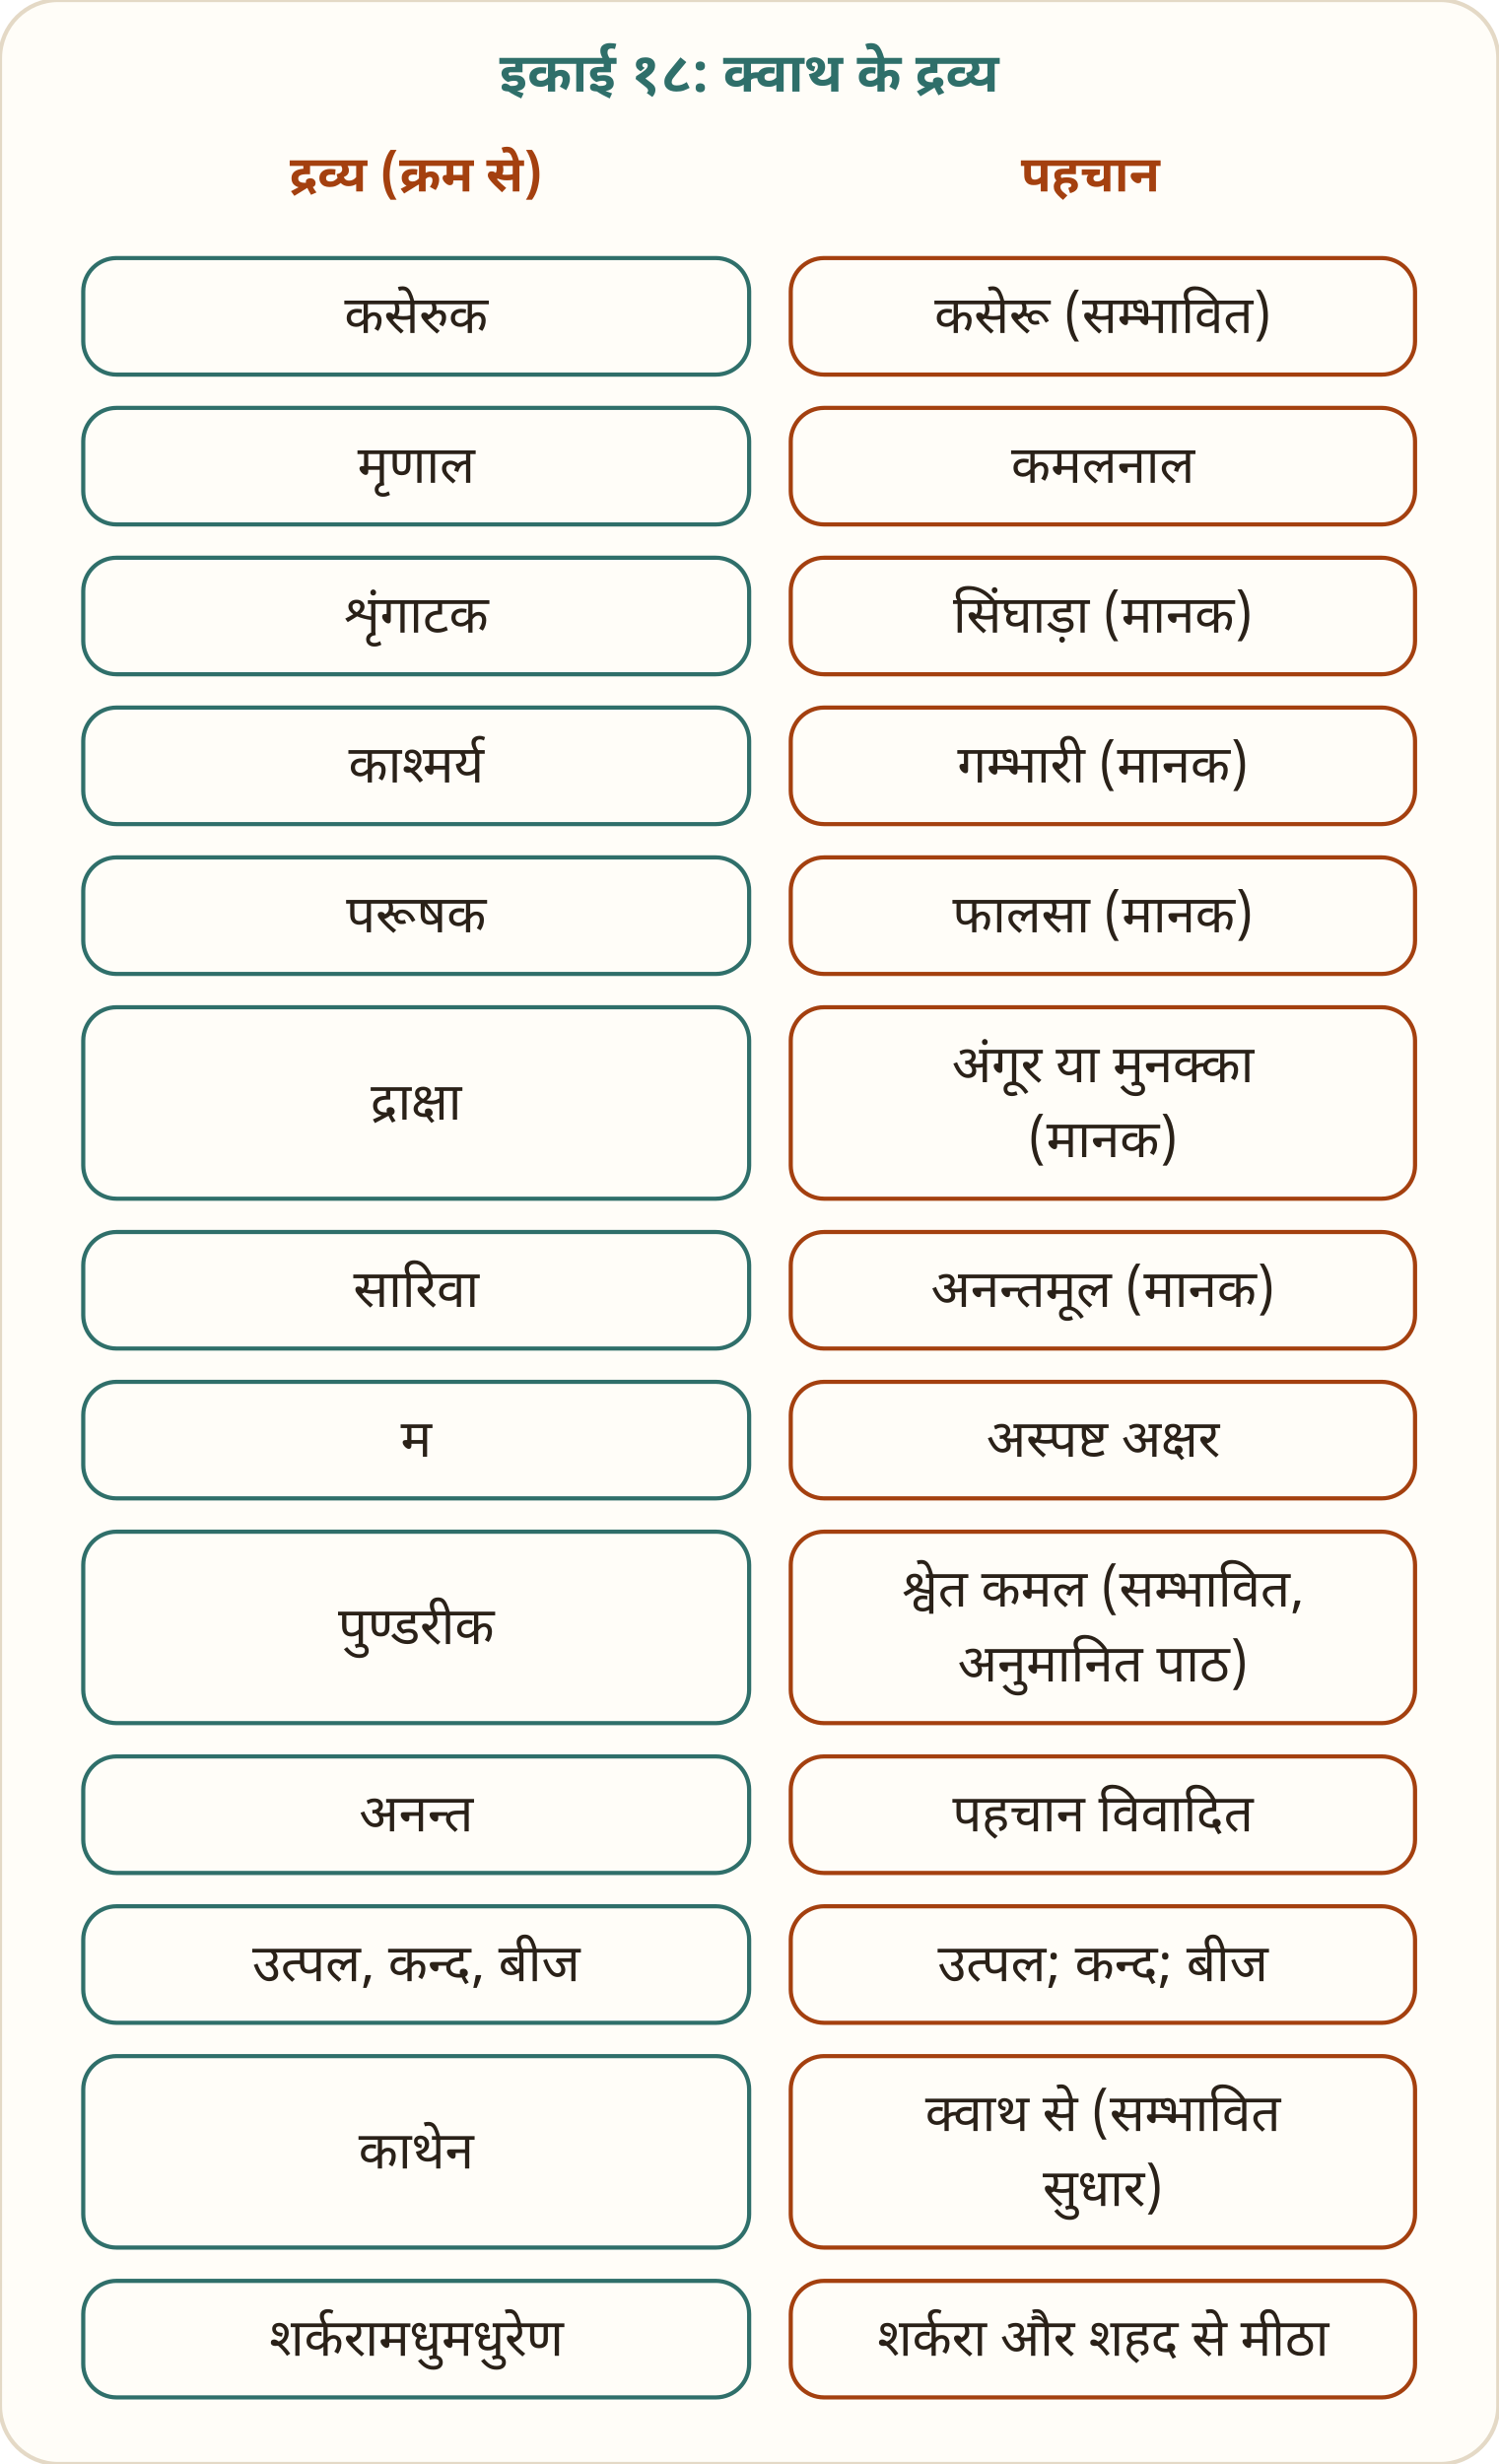
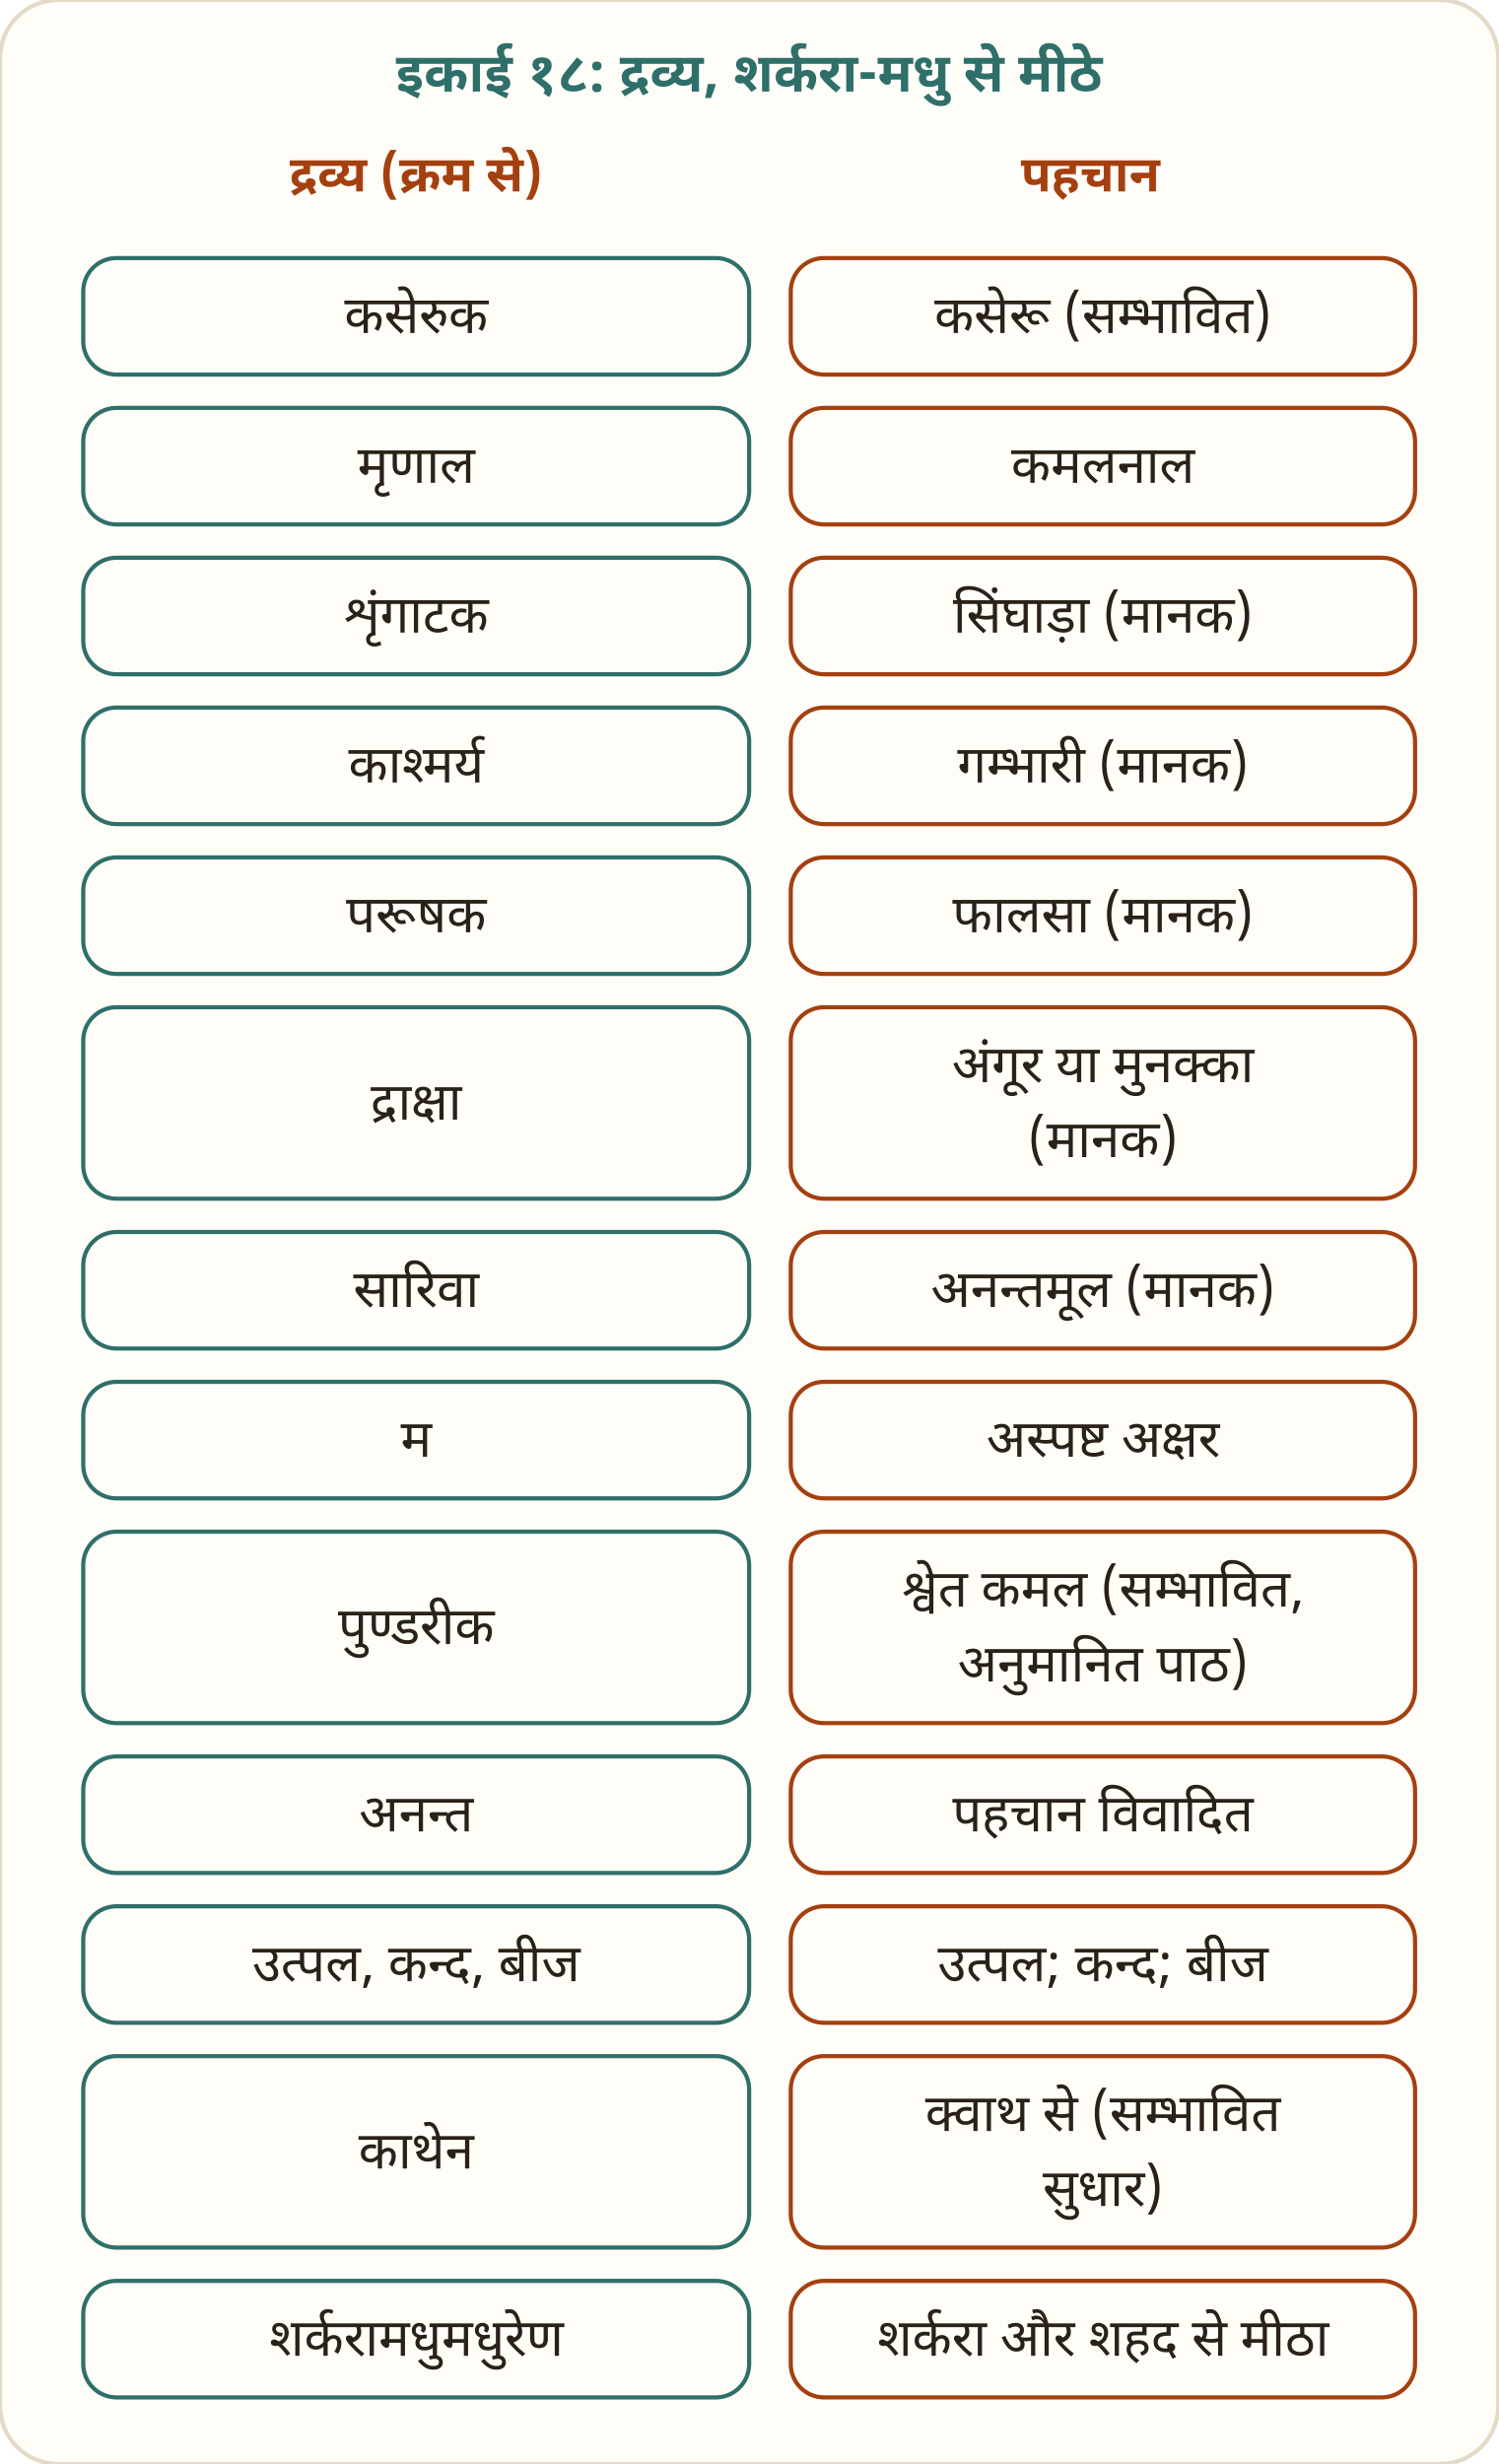
<svg xmlns="http://www.w3.org/2000/svg" viewBox="0 0 360 592" role="img">
  <rect width="360" height="592" rx="14" fill="#fffdf8" stroke="#e4d9c6" />
-   <text x="180" y="22" font-family="'Noto Sans Devanagari','Mukta','Nirmala UI','Mangal',sans-serif" font-size="13" font-weight="700" fill="#2f6f6a" text-anchor="middle">इकाई १८: क्वाथ के द्रव्य</text>
+   <text x="180" y="22" font-family="'Noto Sans Devanagari','Mukta','Nirmala UI','Mangal',sans-serif" font-size="13" font-weight="700" fill="#2f6f6a" text-anchor="middle">इकाई १८: द्रव्य, शर्करा-मधु से मीठे</text>
  <text x="100" y="46" font-family="'Noto Sans Devanagari','Mukta','Nirmala UI','Mangal',sans-serif" font-size="12" font-weight="700" fill="#a4400f" text-anchor="middle">द्रव्य (क्रम से)</text>
  <text x="262" y="46" font-family="'Noto Sans Devanagari','Mukta','Nirmala UI','Mangal',sans-serif" font-size="12" font-weight="700" fill="#a4400f" text-anchor="middle">पहचान</text>
  <rect x="20" y="62" width="160" height="28" rx="8" fill="#fffdf8" stroke="#2f6f6a" />
  <text x="100.0" y="80.0" font-family="'Noto Sans Devanagari','Mukta','Nirmala UI','Mangal',sans-serif" font-size="12.5" font-weight="500" fill="#2a2118" text-anchor="middle">कसेरुक</text>
  <rect x="190" y="62" width="150" height="28" rx="8" fill="#fffdf8" stroke="#a4400f" />
  <text x="265.0" y="80.0" font-family="'Noto Sans Devanagari','Mukta','Nirmala UI','Mangal',sans-serif" font-size="12.5" font-weight="500" fill="#2a2118" text-anchor="middle">कसेरू (सम्भावित)</text>
  <rect x="20" y="98" width="160" height="28" rx="8" fill="#fffdf8" stroke="#2f6f6a" />
  <text x="100.0" y="116.0" font-family="'Noto Sans Devanagari','Mukta','Nirmala UI','Mangal',sans-serif" font-size="12.5" font-weight="500" fill="#2a2118" text-anchor="middle">मृणाल</text>
  <rect x="190" y="98" width="150" height="28" rx="8" fill="#fffdf8" stroke="#a4400f" />
  <text x="265.0" y="116.0" font-family="'Noto Sans Devanagari','Mukta','Nirmala UI','Mangal',sans-serif" font-size="12.5" font-weight="500" fill="#2a2118" text-anchor="middle">कमलनाल</text>
  <rect x="20" y="134" width="160" height="28" rx="8" fill="#fffdf8" stroke="#2f6f6a" />
  <text x="100.0" y="152.0" font-family="'Noto Sans Devanagari','Mukta','Nirmala UI','Mangal',sans-serif" font-size="12.5" font-weight="500" fill="#2a2118" text-anchor="middle">शृंगाटक</text>
  <rect x="190" y="134" width="150" height="28" rx="8" fill="#fffdf8" stroke="#a4400f" />
  <text x="265.0" y="152.0" font-family="'Noto Sans Devanagari','Mukta','Nirmala UI','Mangal',sans-serif" font-size="12.5" font-weight="500" fill="#2a2118" text-anchor="middle">सिंघाड़ा (मानक)</text>
  <rect x="20" y="170" width="160" height="28" rx="8" fill="#fffdf8" stroke="#2f6f6a" />
  <text x="100.0" y="188.0" font-family="'Noto Sans Devanagari','Mukta','Nirmala UI','Mangal',sans-serif" font-size="12.5" font-weight="500" fill="#2a2118" text-anchor="middle">काश्मर्य</text>
  <rect x="190" y="170" width="150" height="28" rx="8" fill="#fffdf8" stroke="#a4400f" />
  <text x="265.0" y="188.0" font-family="'Noto Sans Devanagari','Mukta','Nirmala UI','Mangal',sans-serif" font-size="12.5" font-weight="500" fill="#2a2118" text-anchor="middle">गम्भारी (मानक)</text>
  <rect x="20" y="206" width="160" height="28" rx="8" fill="#fffdf8" stroke="#2f6f6a" />
  <text x="100.0" y="224.0" font-family="'Noto Sans Devanagari','Mukta','Nirmala UI','Mangal',sans-serif" font-size="12.5" font-weight="500" fill="#2a2118" text-anchor="middle">परूषक</text>
  <rect x="190" y="206" width="150" height="28" rx="8" fill="#fffdf8" stroke="#a4400f" />
  <text x="265.0" y="224.0" font-family="'Noto Sans Devanagari','Mukta','Nirmala UI','Mangal',sans-serif" font-size="12.5" font-weight="500" fill="#2a2118" text-anchor="middle">फालसा (मानक)</text>
  <rect x="20" y="242" width="160" height="46" rx="8" fill="#fffdf8" stroke="#2f6f6a" />
  <text x="100.0" y="269.0" font-family="'Noto Sans Devanagari','Mukta','Nirmala UI','Mangal',sans-serif" font-size="12.5" font-weight="500" fill="#2a2118" text-anchor="middle">द्राक्षा</text>
  <rect x="190" y="242" width="150" height="46" rx="8" fill="#fffdf8" stroke="#a4400f" />
  <text x="265.0" y="260.0" font-family="'Noto Sans Devanagari','Mukta','Nirmala UI','Mangal',sans-serif" font-size="12.5" font-weight="500" fill="#2a2118" text-anchor="middle">अंगूर या मुनक्का</text>
  <text x="265.0" y="278.0" font-family="'Noto Sans Devanagari','Mukta','Nirmala UI','Mangal',sans-serif" font-size="12.5" font-weight="500" fill="#2a2118" text-anchor="middle">(मानक)</text>
  <rect x="20" y="296" width="160" height="28" rx="8" fill="#fffdf8" stroke="#2f6f6a" />
  <text x="100.0" y="314.0" font-family="'Noto Sans Devanagari','Mukta','Nirmala UI','Mangal',sans-serif" font-size="12.5" font-weight="500" fill="#2a2118" text-anchor="middle">सारिवा</text>
  <rect x="190" y="296" width="150" height="28" rx="8" fill="#fffdf8" stroke="#a4400f" />
  <text x="265.0" y="314.0" font-family="'Noto Sans Devanagari','Mukta','Nirmala UI','Mangal',sans-serif" font-size="12.5" font-weight="500" fill="#2a2118" text-anchor="middle">अनन्तमूल (मानक)</text>
  <rect x="20" y="332" width="160" height="28" rx="8" fill="#fffdf8" stroke="#2f6f6a" />
  <text x="100.0" y="350.0" font-family="'Noto Sans Devanagari','Mukta','Nirmala UI','Mangal',sans-serif" font-size="12.5" font-weight="500" fill="#2a2118" text-anchor="middle">म</text>
  <rect x="190" y="332" width="150" height="28" rx="8" fill="#fffdf8" stroke="#a4400f" />
  <text x="265.0" y="350.0" font-family="'Noto Sans Devanagari','Mukta','Nirmala UI','Mangal',sans-serif" font-size="12.5" font-weight="500" fill="#2a2118" text-anchor="middle">अस्पष्ट अक्षर</text>
  <rect x="20" y="368" width="160" height="46" rx="8" fill="#fffdf8" stroke="#2f6f6a" />
  <text x="100.0" y="395.0" font-family="'Noto Sans Devanagari','Mukta','Nirmala UI','Mangal',sans-serif" font-size="12.5" font-weight="500" fill="#2a2118" text-anchor="middle">पुण्डरीक</text>
  <rect x="190" y="368" width="150" height="46" rx="8" fill="#fffdf8" stroke="#a4400f" />
  <text x="265.0" y="386.0" font-family="'Noto Sans Devanagari','Mukta','Nirmala UI','Mangal',sans-serif" font-size="12.5" font-weight="500" fill="#2a2118" text-anchor="middle">श्वेत कमल (सम्भावित,</text>
  <text x="265.0" y="404.0" font-family="'Noto Sans Devanagari','Mukta','Nirmala UI','Mangal',sans-serif" font-size="12.5" font-weight="500" fill="#2a2118" text-anchor="middle">अनुमानित पाठ)</text>
  <rect x="20" y="422" width="160" height="28" rx="8" fill="#fffdf8" stroke="#2f6f6a" />
  <text x="100.0" y="440.0" font-family="'Noto Sans Devanagari','Mukta','Nirmala UI','Mangal',sans-serif" font-size="12.5" font-weight="500" fill="#2a2118" text-anchor="middle">अनन्त</text>
  <rect x="190" y="422" width="150" height="28" rx="8" fill="#fffdf8" stroke="#a4400f" />
  <text x="265.0" y="440.0" font-family="'Noto Sans Devanagari','Mukta','Nirmala UI','Mangal',sans-serif" font-size="12.5" font-weight="500" fill="#2a2118" text-anchor="middle">पहचान विवादित</text>
  <rect x="20" y="458" width="160" height="28" rx="8" fill="#fffdf8" stroke="#2f6f6a" />
  <text x="100.0" y="476.0" font-family="'Noto Sans Devanagari','Mukta','Nirmala UI','Mangal',sans-serif" font-size="12.5" font-weight="500" fill="#2a2118" text-anchor="middle">उत्पल, कन्द, बीज</text>
  <rect x="190" y="458" width="150" height="28" rx="8" fill="#fffdf8" stroke="#a4400f" />
  <text x="265.0" y="476.0" font-family="'Noto Sans Devanagari','Mukta','Nirmala UI','Mangal',sans-serif" font-size="12.5" font-weight="500" fill="#2a2118" text-anchor="middle">उत्पल; कन्द; बीज</text>
  <rect x="20" y="494" width="160" height="46" rx="8" fill="#fffdf8" stroke="#2f6f6a" />
  <text x="100.0" y="521.0" font-family="'Noto Sans Devanagari','Mukta','Nirmala UI','Mangal',sans-serif" font-size="12.5" font-weight="500" fill="#2a2118" text-anchor="middle">काथेन</text>
  <rect x="190" y="494" width="150" height="46" rx="8" fill="#fffdf8" stroke="#a4400f" />
  <text x="265.0" y="512.0" font-family="'Noto Sans Devanagari','Mukta','Nirmala UI','Mangal',sans-serif" font-size="12.5" font-weight="500" fill="#2a2118" text-anchor="middle">क्वाथ से (सम्भावित</text>
  <text x="265.0" y="530.0" font-family="'Noto Sans Devanagari','Mukta','Nirmala UI','Mangal',sans-serif" font-size="12.5" font-weight="500" fill="#2a2118" text-anchor="middle">सुधार)</text>
  <rect x="20" y="548" width="160" height="28" rx="8" fill="#fffdf8" stroke="#2f6f6a" />
  <text x="100.0" y="566.0" font-family="'Noto Sans Devanagari','Mukta','Nirmala UI','Mangal',sans-serif" font-size="12.5" font-weight="500" fill="#2a2118" text-anchor="middle">शर्करामधुमधुरेण</text>
  <rect x="190" y="548" width="150" height="28" rx="8" fill="#fffdf8" stroke="#a4400f" />
  <text x="265.0" y="566.0" font-family="'Noto Sans Devanagari','Mukta','Nirmala UI','Mangal',sans-serif" font-size="12.5" font-weight="500" fill="#2a2118" text-anchor="middle">शर्करा और शहद से मीठा</text>
</svg>
